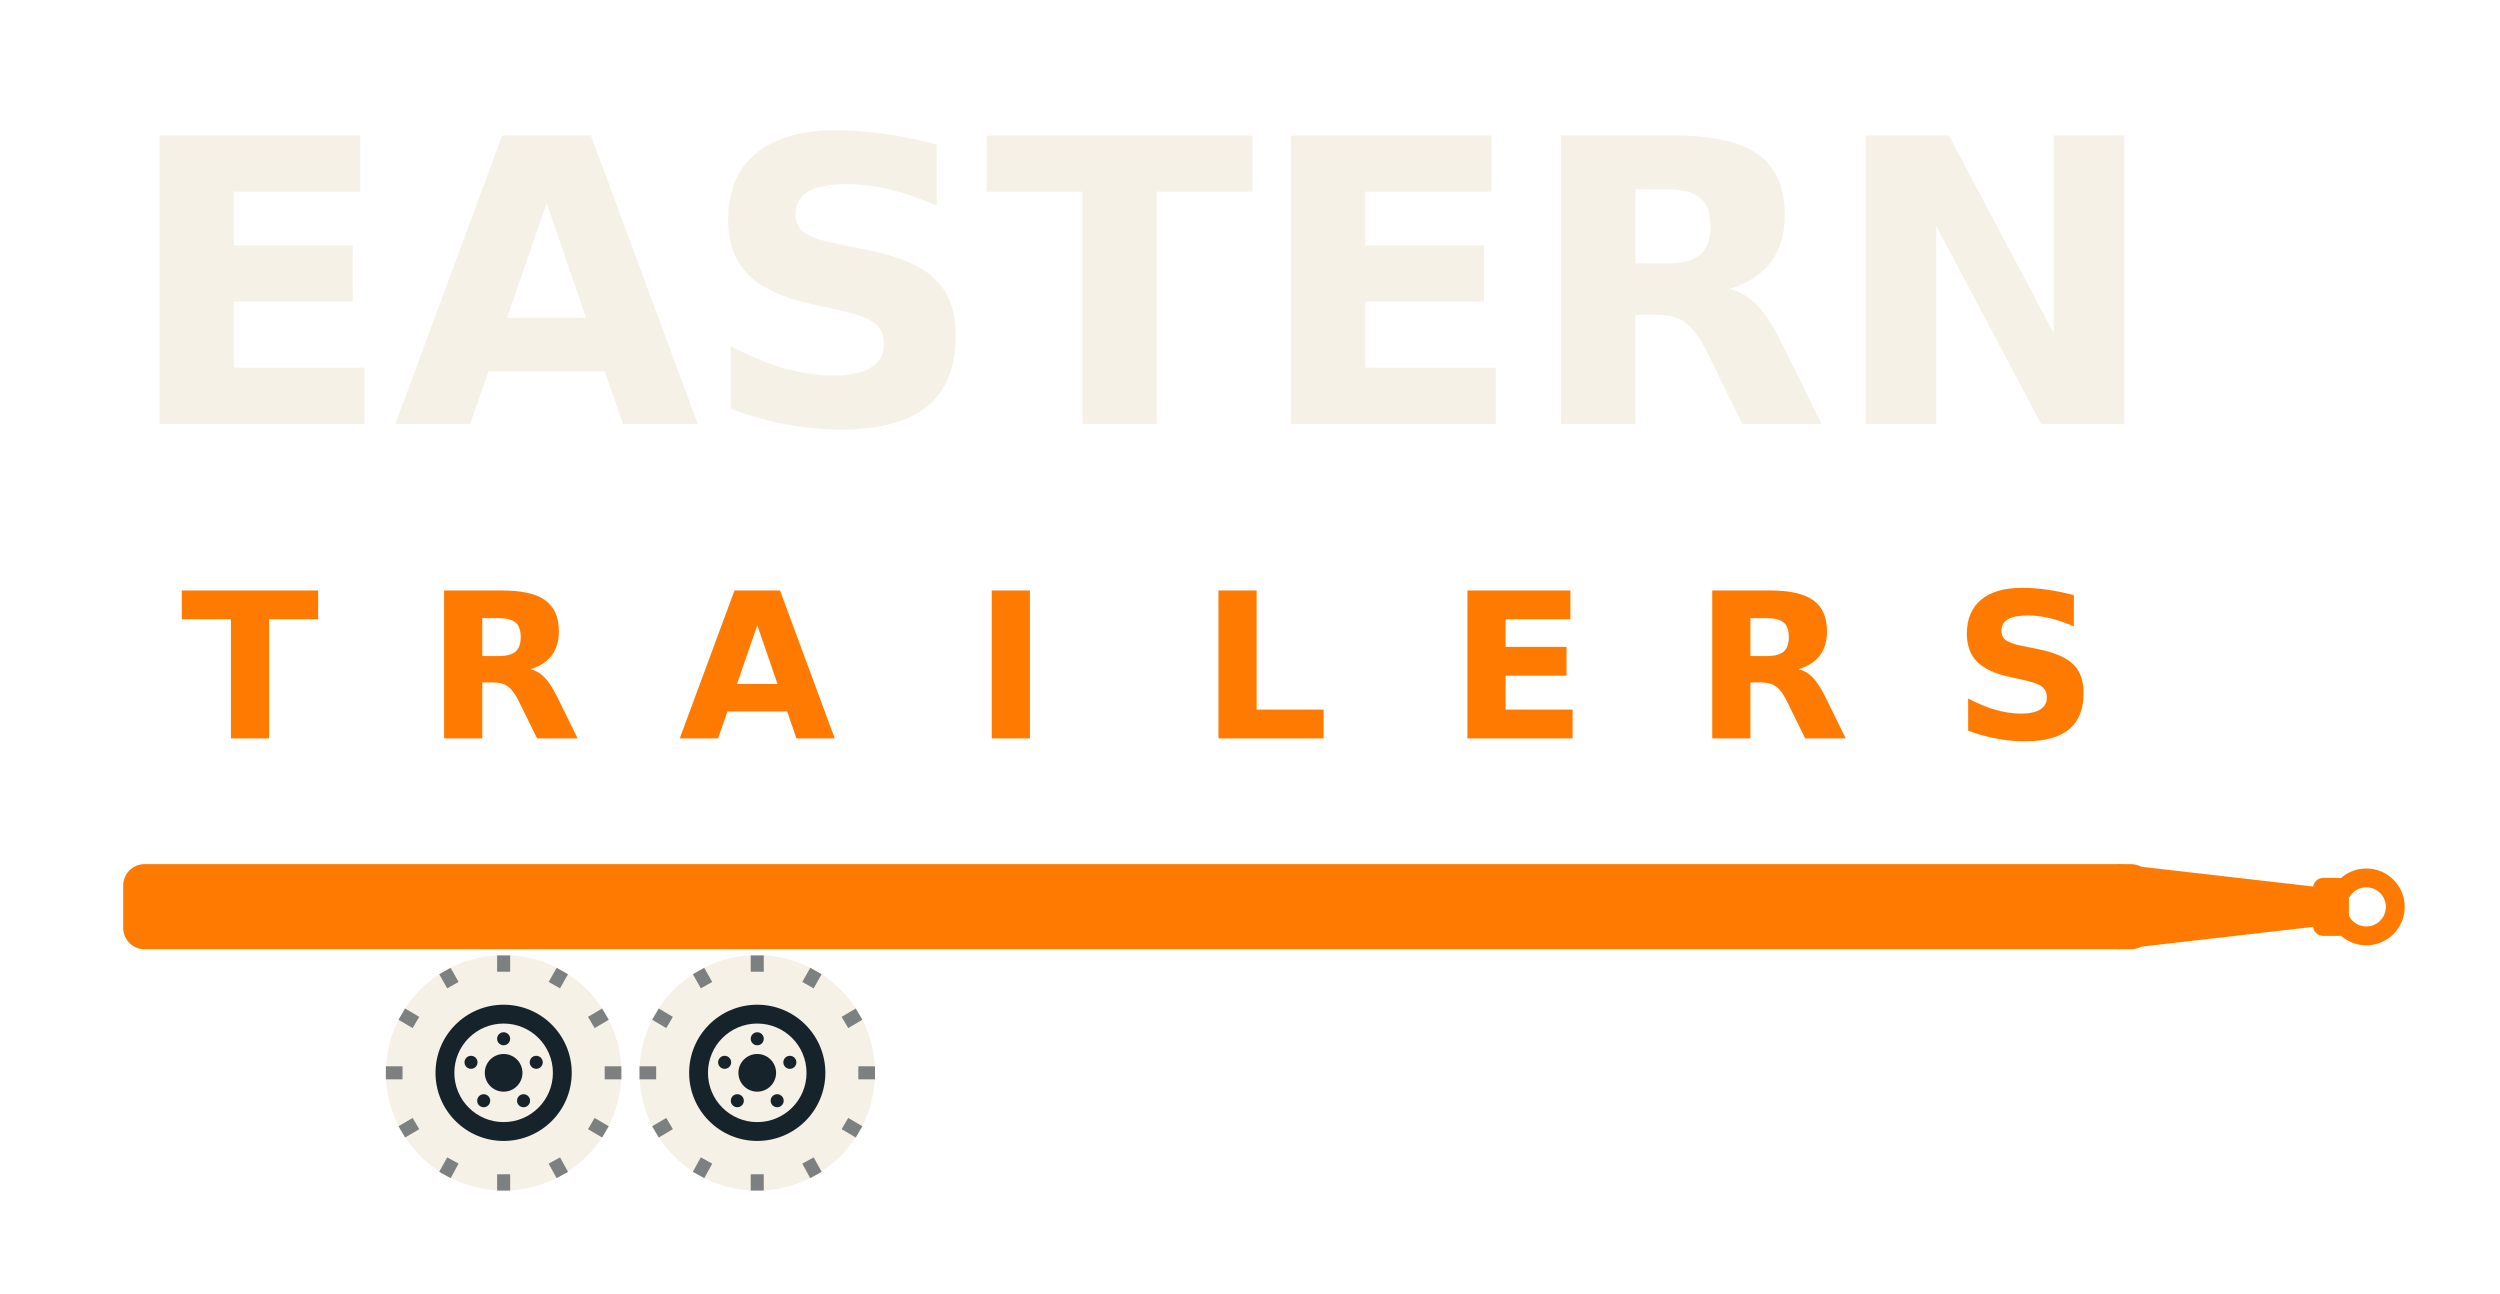
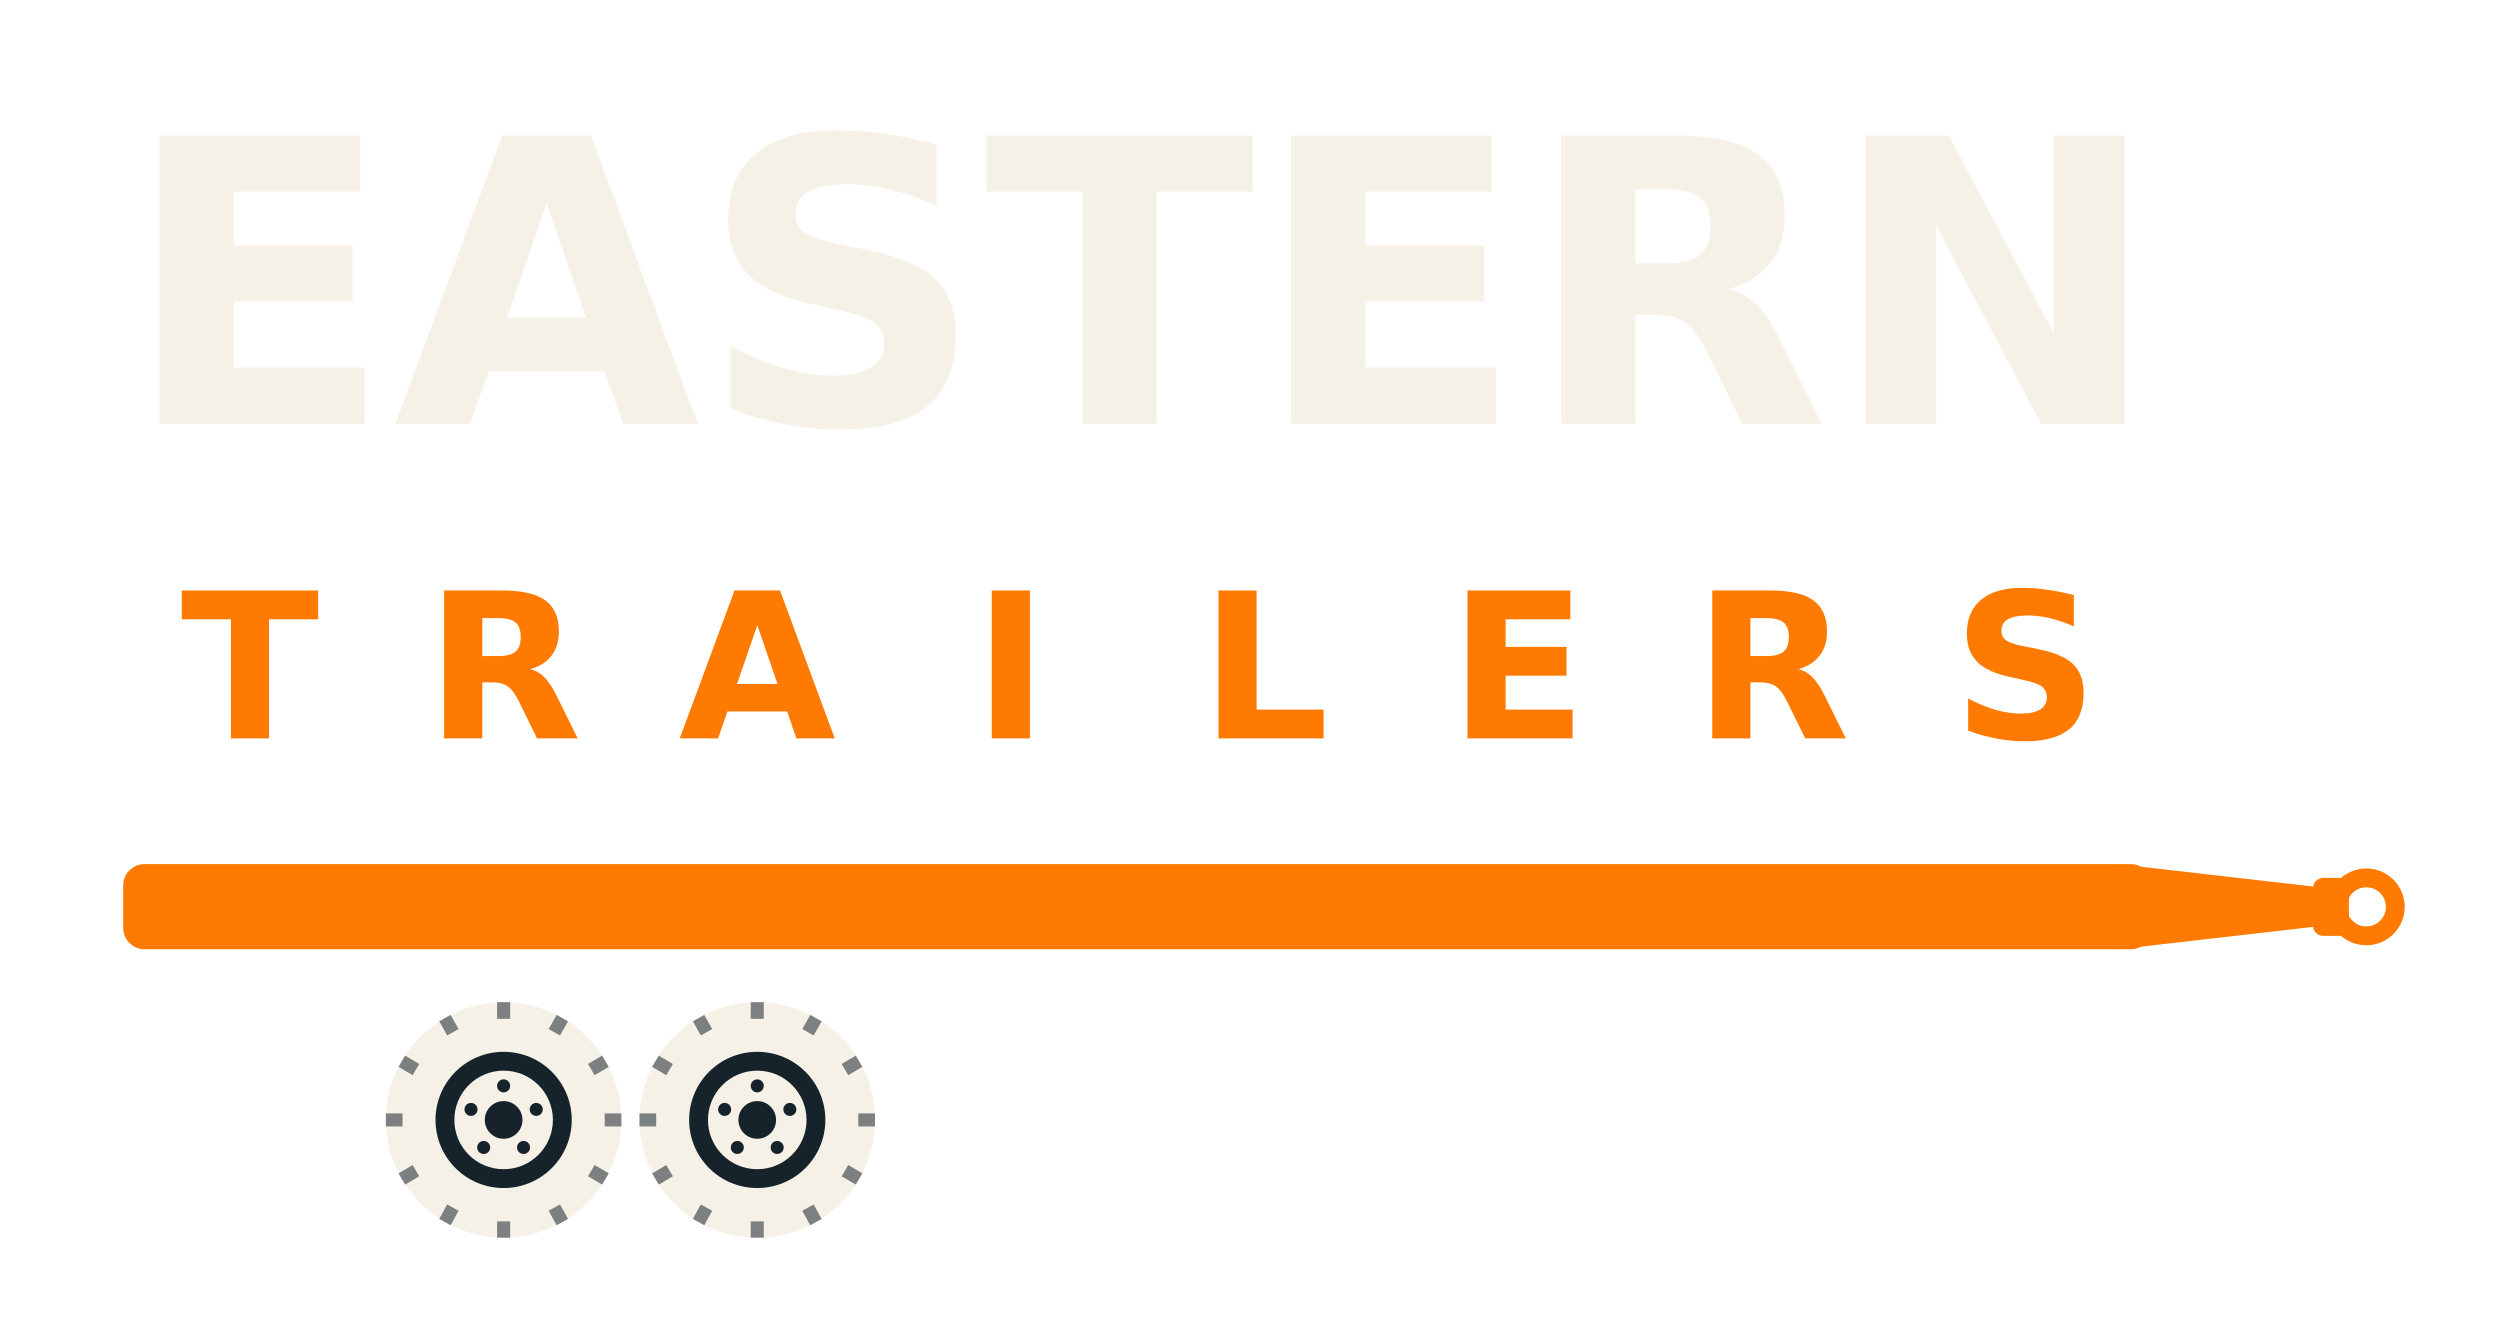
- <svg xmlns="http://www.w3.org/2000/svg" viewBox="0 0 690 357" width="690" height="357">
+ <svg xmlns="http://www.w3.org/2000/svg" viewBox="0 0 690 370" width="690" height="370">
  <text x="34" y="117.0" font-family="DejaVu Sans" font-weight="900" font-size="109.2" fill="#F6F1E7" textLength="560" lengthAdjust="spacingAndGlyphs">EASTERN</text>
  <text x="69.0" y="203.8" text-anchor="middle" font-family="DejaVu Sans" font-weight="900" font-size="56.0" fill="#FF7A00">T</text>
  <text x="139.0" y="203.8" text-anchor="middle" font-family="DejaVu Sans" font-weight="900" font-size="56.0" fill="#FF7A00">R</text>
  <text x="209.0" y="203.8" text-anchor="middle" font-family="DejaVu Sans" font-weight="900" font-size="56.0" fill="#FF7A00">A</text>
  <text x="279.0" y="203.8" text-anchor="middle" font-family="DejaVu Sans" font-weight="900" font-size="56.0" fill="#FF7A00">I</text>
  <text x="349.0" y="203.8" text-anchor="middle" font-family="DejaVu Sans" font-weight="900" font-size="56.0" fill="#FF7A00">L</text>
  <text x="419.0" y="203.8" text-anchor="middle" font-family="DejaVu Sans" font-weight="900" font-size="56.0" fill="#FF7A00">E</text>
  <text x="489.0" y="203.8" text-anchor="middle" font-family="DejaVu Sans" font-weight="900" font-size="56.0" fill="#FF7A00">R</text>
  <text x="559.0" y="203.8" text-anchor="middle" font-family="DejaVu Sans" font-weight="900" font-size="56.0" fill="#FF7A00">S</text>
  <rect x="34" y="238.5" width="560" height="23.5" rx="5.9" fill="#FF7A00" />
  <path d="M584.6 238.5 L642.0 245.1 L642.0 255.4 L584.6 262.0 Z" fill="#FF7A00" />
  <rect x="638.4" y="242.3" width="9.9" height="16.0" rx="2.8" fill="#FF7A00" />
  <circle cx="653.1" cy="250.3" r="8.0" fill="none" stroke="#FF7A00" stroke-width="5.2" />
-   <circle cx="139.0" cy="296.1" r="32.5" fill="#F6F1E7" />
-   <line x1="166.9" y1="296.1" x2="171.5" y2="296.1" stroke="#17232b" stroke-width="3.6" opacity=".55" />
-   <line x1="163.2" y1="310.1" x2="167.1" y2="312.4" stroke="#17232b" stroke-width="3.6" opacity=".55" />
-   <line x1="153.0" y1="320.3" x2="155.2" y2="324.3" stroke="#17232b" stroke-width="3.6" opacity=".55" />
-   <line x1="139.0" y1="324.1" x2="139.0" y2="328.6" stroke="#17232b" stroke-width="3.6" opacity=".55" />
-   <line x1="125.0" y1="320.3" x2="122.8" y2="324.3" stroke="#17232b" stroke-width="3.6" opacity=".55" />
-   <line x1="114.8" y1="310.1" x2="110.9" y2="312.4" stroke="#17232b" stroke-width="3.6" opacity=".55" />
-   <line x1="111.1" y1="296.1" x2="106.5" y2="296.1" stroke="#17232b" stroke-width="3.6" opacity=".55" />
-   <line x1="114.8" y1="282.2" x2="110.9" y2="279.9" stroke="#17232b" stroke-width="3.6" opacity=".55" />
-   <line x1="125.0" y1="271.9" x2="122.8" y2="268.0" stroke="#17232b" stroke-width="3.6" opacity=".55" />
-   <line x1="139.0" y1="268.2" x2="139.0" y2="263.7" stroke="#17232b" stroke-width="3.6" opacity=".55" />
-   <line x1="153.0" y1="271.9" x2="155.2" y2="268.0" stroke="#17232b" stroke-width="3.6" opacity=".55" />
-   <line x1="163.2" y1="282.2" x2="167.1" y2="279.9" stroke="#17232b" stroke-width="3.6" opacity=".55" />
-   <circle cx="139.0" cy="296.1" r="18.8" fill="#17232b" />
-   <circle cx="139.0" cy="296.1" r="13.6" fill="#F6F1E7" />
-   <circle cx="139.0" cy="296.1" r="5.2" fill="#17232b" />
-   <circle cx="139.0" cy="286.7" r="1.8" fill="#17232b" />
-   <circle cx="148.0" cy="293.2" r="1.8" fill="#17232b" />
-   <circle cx="144.5" cy="303.8" r="1.8" fill="#17232b" />
-   <circle cx="133.5" cy="303.8" r="1.8" fill="#17232b" />
-   <circle cx="130.0" cy="293.2" r="1.8" fill="#17232b" />
-   <circle cx="209.0" cy="296.1" r="32.5" fill="#F6F1E7" />
-   <line x1="236.9" y1="296.1" x2="241.5" y2="296.1" stroke="#17232b" stroke-width="3.6" opacity=".55" />
-   <line x1="233.2" y1="310.1" x2="237.1" y2="312.4" stroke="#17232b" stroke-width="3.6" opacity=".55" />
-   <line x1="223.0" y1="320.3" x2="225.2" y2="324.3" stroke="#17232b" stroke-width="3.6" opacity=".55" />
-   <line x1="209.0" y1="324.1" x2="209.0" y2="328.6" stroke="#17232b" stroke-width="3.6" opacity=".55" />
-   <line x1="195.0" y1="320.3" x2="192.8" y2="324.3" stroke="#17232b" stroke-width="3.6" opacity=".55" />
-   <line x1="184.8" y1="310.1" x2="180.9" y2="312.4" stroke="#17232b" stroke-width="3.6" opacity=".55" />
-   <line x1="181.1" y1="296.1" x2="176.5" y2="296.1" stroke="#17232b" stroke-width="3.6" opacity=".55" />
-   <line x1="184.8" y1="282.2" x2="180.9" y2="279.9" stroke="#17232b" stroke-width="3.6" opacity=".55" />
-   <line x1="195.0" y1="271.9" x2="192.8" y2="268.0" stroke="#17232b" stroke-width="3.6" opacity=".55" />
-   <line x1="209.0" y1="268.2" x2="209.0" y2="263.7" stroke="#17232b" stroke-width="3.6" opacity=".55" />
-   <line x1="223.0" y1="271.9" x2="225.2" y2="268.0" stroke="#17232b" stroke-width="3.6" opacity=".55" />
-   <line x1="233.2" y1="282.2" x2="237.1" y2="279.9" stroke="#17232b" stroke-width="3.6" opacity=".55" />
-   <circle cx="209.0" cy="296.1" r="18.8" fill="#17232b" />
-   <circle cx="209.0" cy="296.1" r="13.6" fill="#F6F1E7" />
-   <circle cx="209.0" cy="296.1" r="5.2" fill="#17232b" />
-   <circle cx="209.0" cy="286.7" r="1.8" fill="#17232b" />
-   <circle cx="218.0" cy="293.2" r="1.8" fill="#17232b" />
-   <circle cx="214.5" cy="303.8" r="1.8" fill="#17232b" />
-   <circle cx="203.5" cy="303.8" r="1.8" fill="#17232b" />
-   <circle cx="200.0" cy="293.2" r="1.8" fill="#17232b" />
+   <circle cx="139.0" cy="309.1" r="32.5" fill="#F6F1E7" />
+   <line x1="166.9" y1="309.1" x2="171.5" y2="309.1" stroke="#17232b" stroke-width="3.6" opacity=".55" />
+   <line x1="163.2" y1="323.1" x2="167.1" y2="325.4" stroke="#17232b" stroke-width="3.6" opacity=".55" />
+   <line x1="153.0" y1="333.3" x2="155.2" y2="337.3" stroke="#17232b" stroke-width="3.6" opacity=".55" />
+   <line x1="139.0" y1="337.1" x2="139.0" y2="341.6" stroke="#17232b" stroke-width="3.6" opacity=".55" />
+   <line x1="125.0" y1="333.3" x2="122.8" y2="337.3" stroke="#17232b" stroke-width="3.6" opacity=".55" />
+   <line x1="114.8" y1="323.1" x2="110.9" y2="325.4" stroke="#17232b" stroke-width="3.6" opacity=".55" />
+   <line x1="111.1" y1="309.1" x2="106.5" y2="309.1" stroke="#17232b" stroke-width="3.6" opacity=".55" />
+   <line x1="114.8" y1="295.2" x2="110.9" y2="292.9" stroke="#17232b" stroke-width="3.6" opacity=".55" />
+   <line x1="125.0" y1="284.9" x2="122.8" y2="281.0" stroke="#17232b" stroke-width="3.6" opacity=".55" />
+   <line x1="139.0" y1="281.2" x2="139.0" y2="276.6" stroke="#17232b" stroke-width="3.6" opacity=".55" />
+   <line x1="153.0" y1="284.9" x2="155.2" y2="281.0" stroke="#17232b" stroke-width="3.6" opacity=".55" />
+   <line x1="163.2" y1="295.2" x2="167.1" y2="292.9" stroke="#17232b" stroke-width="3.6" opacity=".55" />
+   <circle cx="139.0" cy="309.1" r="18.8" fill="#17232b" />
+   <circle cx="139.0" cy="309.1" r="13.6" fill="#F6F1E7" />
+   <circle cx="139.0" cy="309.1" r="5.2" fill="#17232b" />
+   <circle cx="139.0" cy="299.7" r="1.8" fill="#17232b" />
+   <circle cx="148.0" cy="306.2" r="1.8" fill="#17232b" />
+   <circle cx="144.5" cy="316.7" r="1.8" fill="#17232b" />
+   <circle cx="133.5" cy="316.7" r="1.8" fill="#17232b" />
+   <circle cx="130.0" cy="306.2" r="1.8" fill="#17232b" />
+   <circle cx="209.0" cy="309.1" r="32.5" fill="#F6F1E7" />
+   <line x1="236.9" y1="309.1" x2="241.5" y2="309.1" stroke="#17232b" stroke-width="3.6" opacity=".55" />
+   <line x1="233.2" y1="323.1" x2="237.1" y2="325.4" stroke="#17232b" stroke-width="3.6" opacity=".55" />
+   <line x1="223.0" y1="333.3" x2="225.2" y2="337.3" stroke="#17232b" stroke-width="3.6" opacity=".55" />
+   <line x1="209.0" y1="337.1" x2="209.0" y2="341.6" stroke="#17232b" stroke-width="3.6" opacity=".55" />
+   <line x1="195.0" y1="333.3" x2="192.8" y2="337.3" stroke="#17232b" stroke-width="3.6" opacity=".55" />
+   <line x1="184.8" y1="323.1" x2="180.9" y2="325.4" stroke="#17232b" stroke-width="3.6" opacity=".55" />
+   <line x1="181.1" y1="309.1" x2="176.5" y2="309.1" stroke="#17232b" stroke-width="3.6" opacity=".55" />
+   <line x1="184.8" y1="295.2" x2="180.9" y2="292.9" stroke="#17232b" stroke-width="3.6" opacity=".55" />
+   <line x1="195.0" y1="284.9" x2="192.8" y2="281.0" stroke="#17232b" stroke-width="3.6" opacity=".55" />
+   <line x1="209.0" y1="281.2" x2="209.0" y2="276.6" stroke="#17232b" stroke-width="3.6" opacity=".55" />
+   <line x1="223.0" y1="284.9" x2="225.2" y2="281.0" stroke="#17232b" stroke-width="3.6" opacity=".55" />
+   <line x1="233.2" y1="295.2" x2="237.1" y2="292.9" stroke="#17232b" stroke-width="3.6" opacity=".55" />
+   <circle cx="209.0" cy="309.1" r="18.8" fill="#17232b" />
+   <circle cx="209.0" cy="309.1" r="13.6" fill="#F6F1E7" />
+   <circle cx="209.0" cy="309.1" r="5.2" fill="#17232b" />
+   <circle cx="209.0" cy="299.7" r="1.8" fill="#17232b" />
+   <circle cx="218.0" cy="306.2" r="1.8" fill="#17232b" />
+   <circle cx="214.5" cy="316.7" r="1.8" fill="#17232b" />
+   <circle cx="203.5" cy="316.7" r="1.8" fill="#17232b" />
+   <circle cx="200.0" cy="306.2" r="1.8" fill="#17232b" />
</svg>
